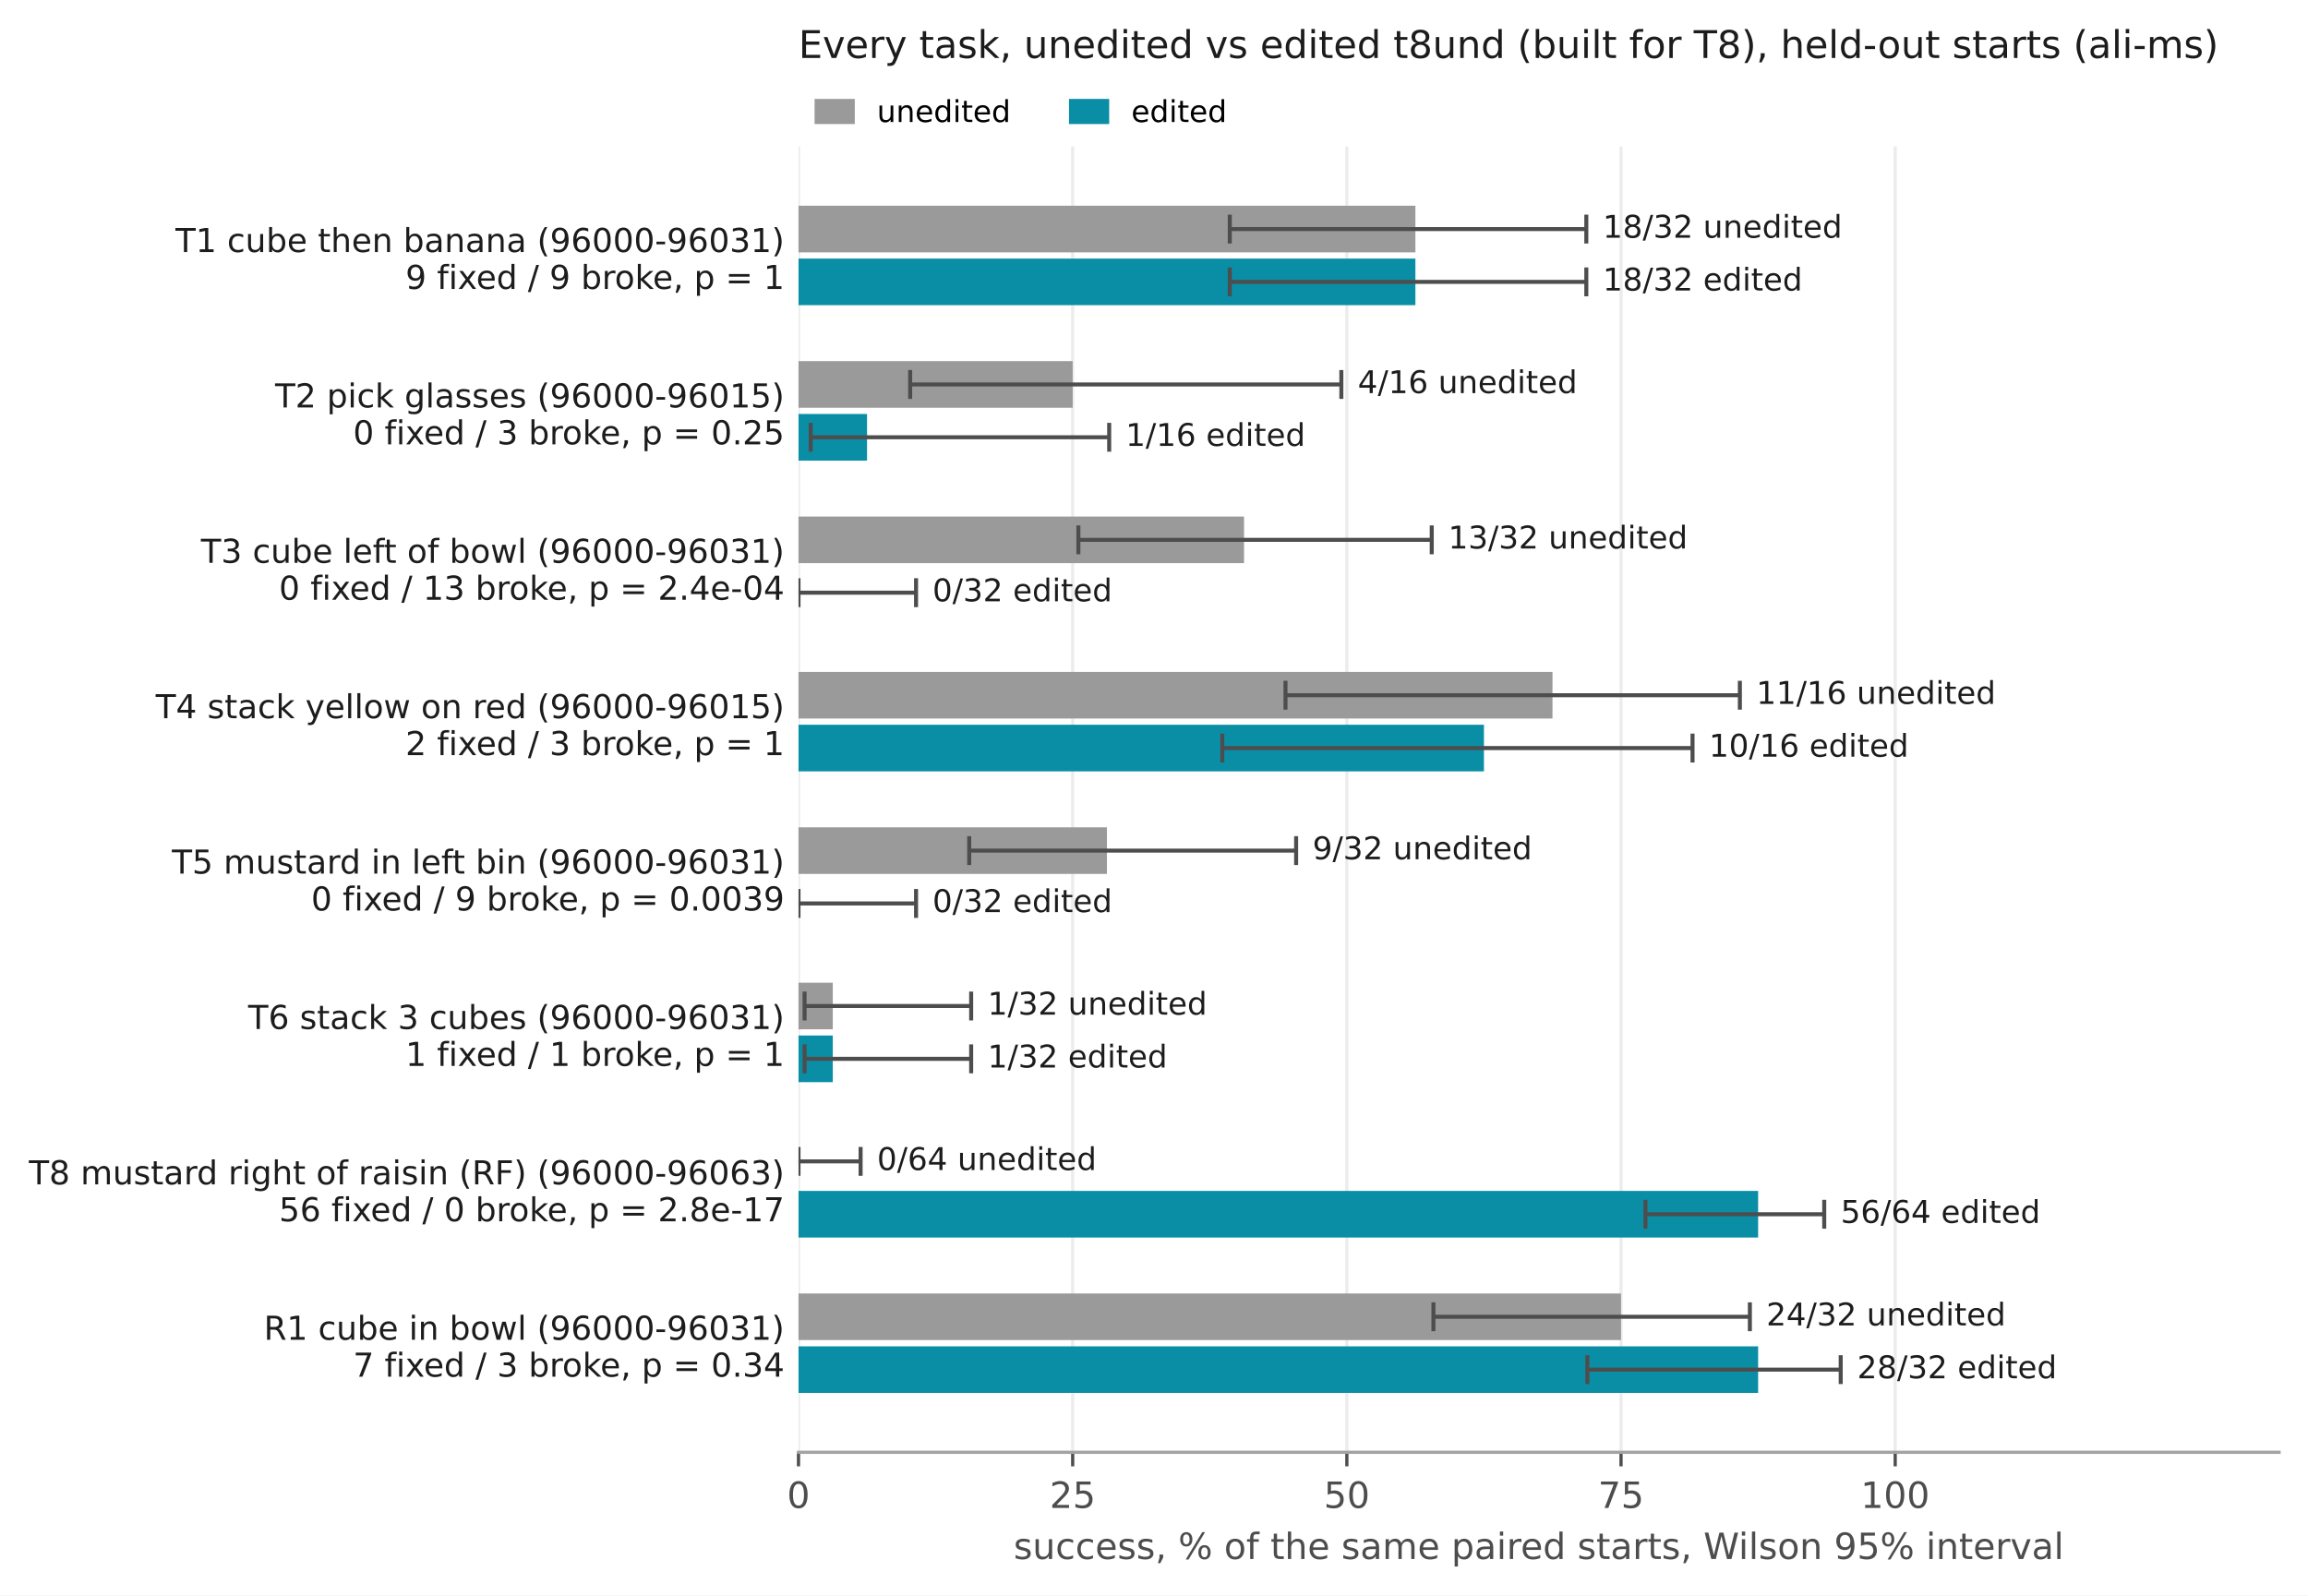
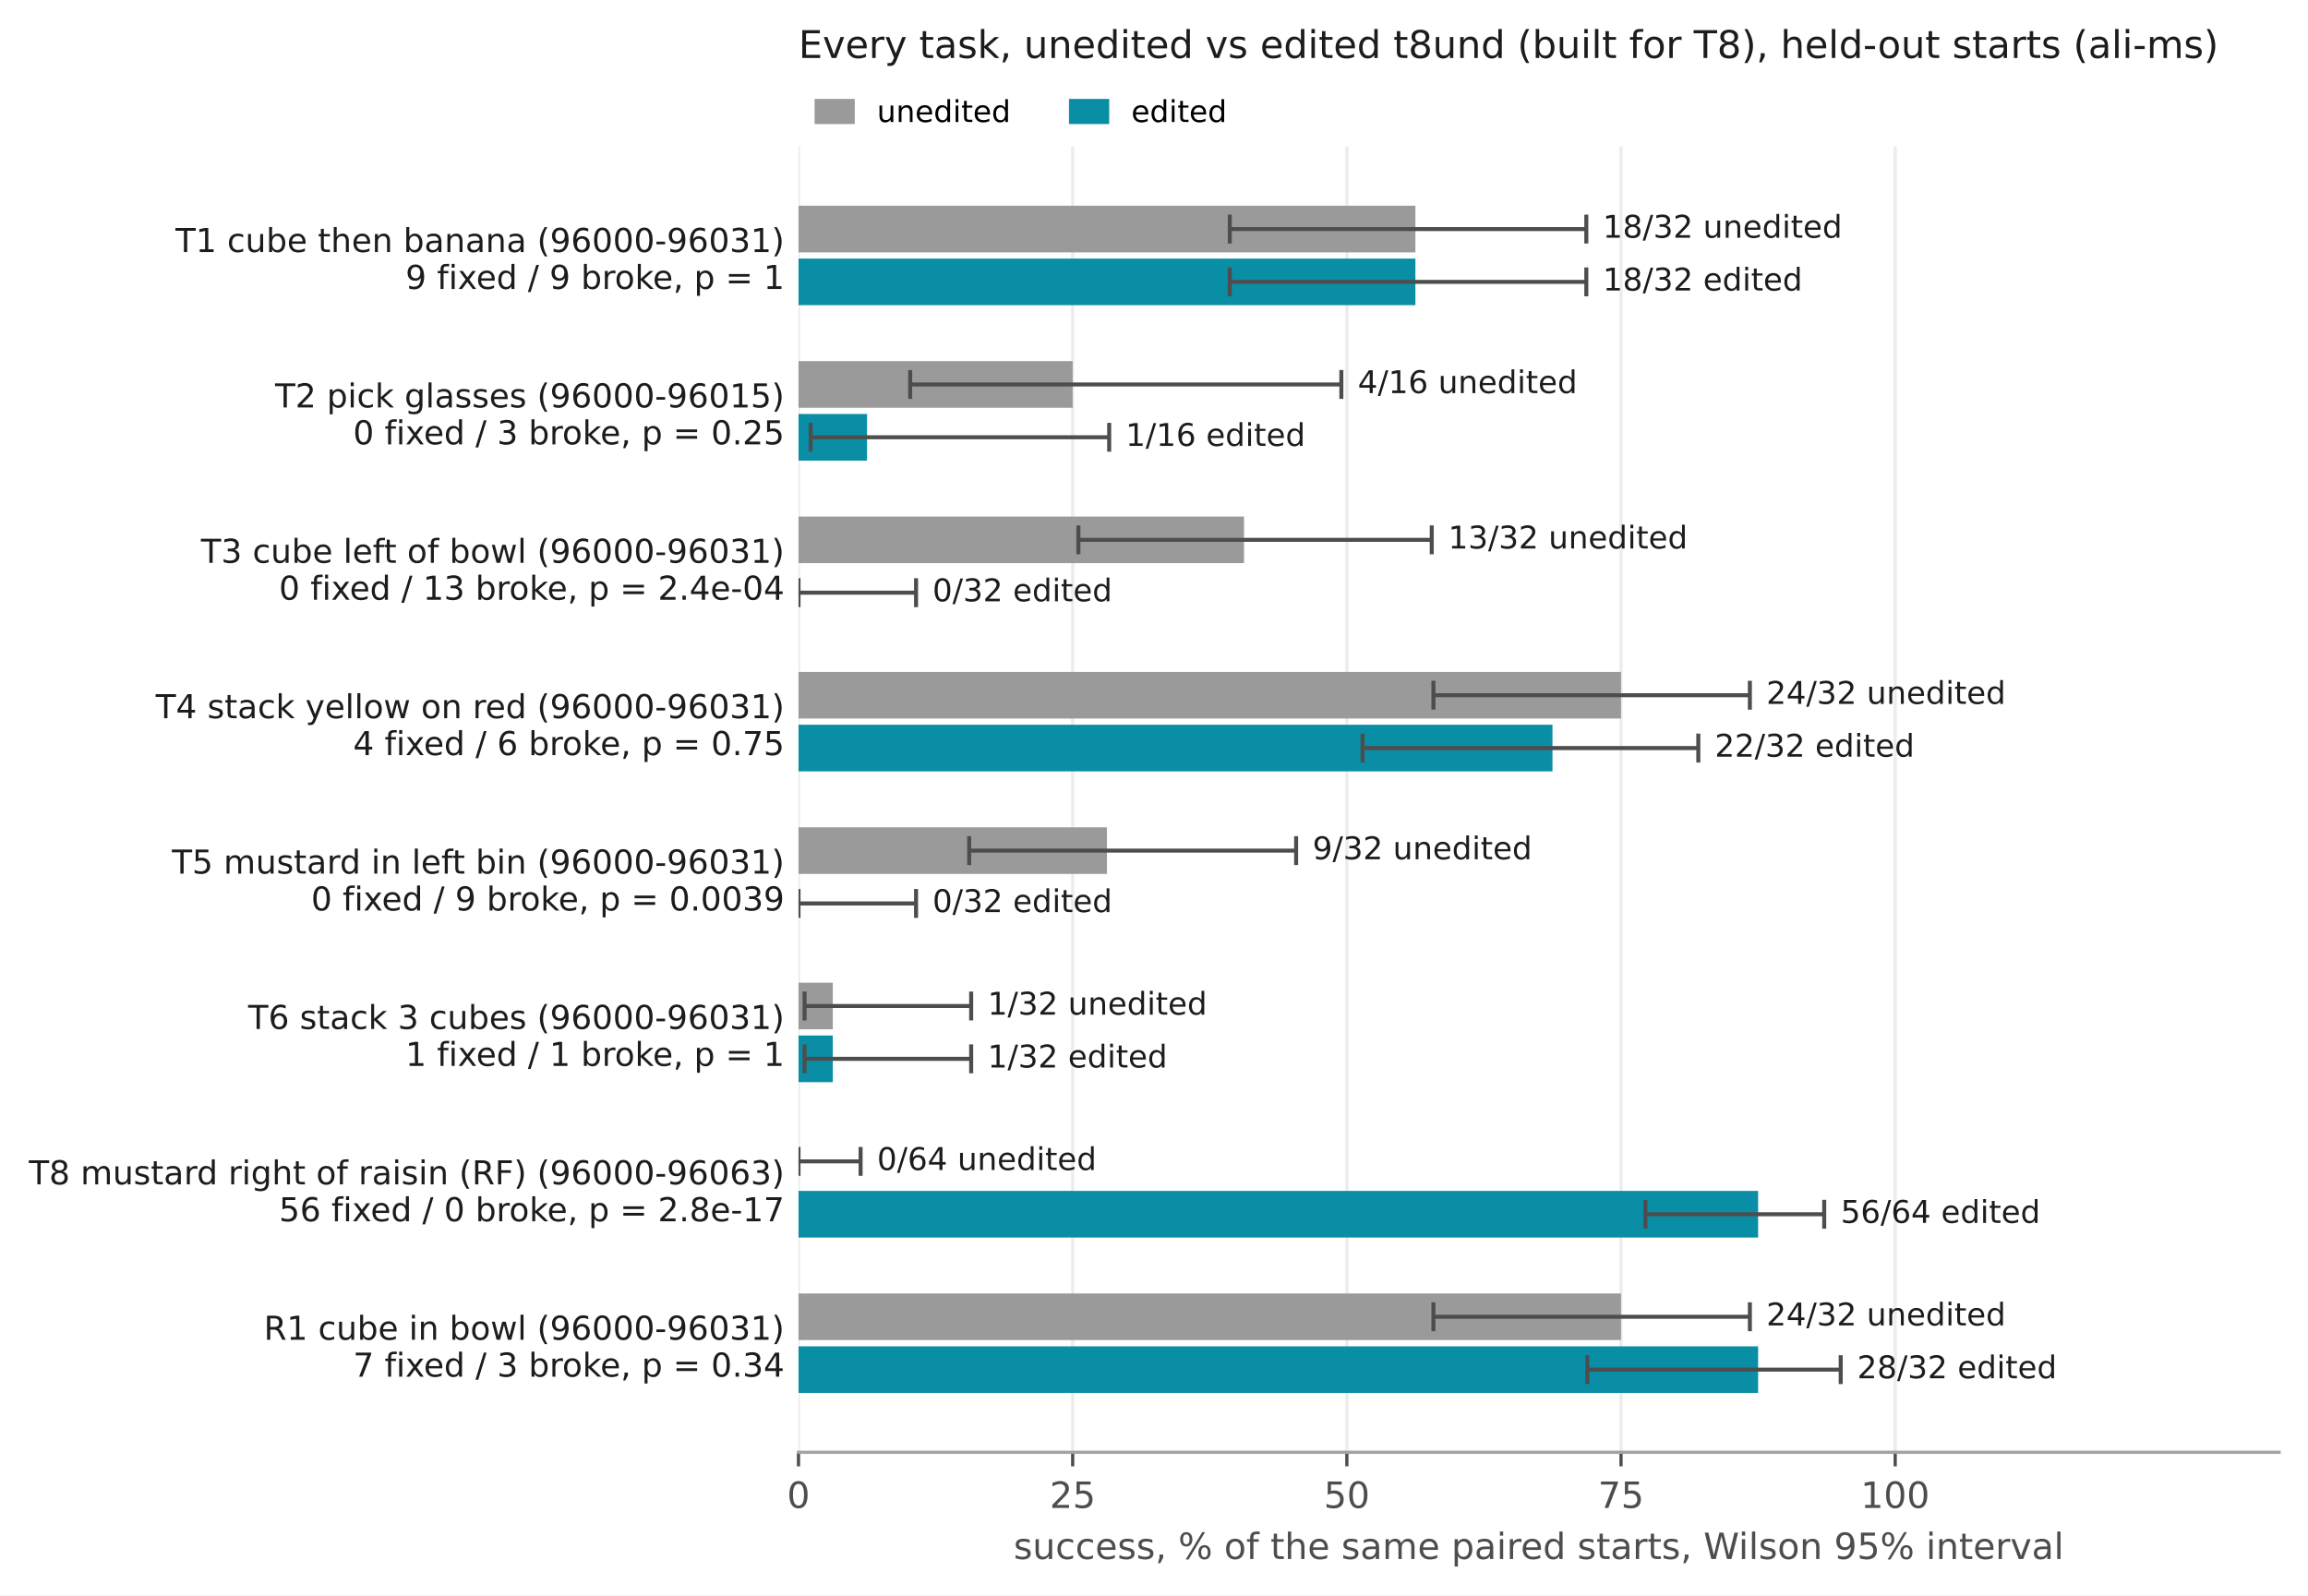
<svg xmlns="http://www.w3.org/2000/svg" xmlns:xlink="http://www.w3.org/1999/xlink" width="574.104pt" height="396.918pt" viewBox="0 0 574.104 396.918" version="1.1">
  <defs>
    <style type="text/css">*{stroke-linejoin: round; stroke-linecap: butt}</style>
  </defs>
  <g id="figure_1">
    <g id="patch_1">
      <path d="M 0 396.918  L 574.104 396.918  L 574.104 0  L 0 0  z " style="fill: #ffffff" />
    </g>
    <g id="axes_1">
      <g id="patch_2">
        <path d="M 198.624 361.297  L 566.904 361.297  L 566.904 36.419  L 198.624 36.419  z " style="fill: #ffffff" />
      </g>
      <g id="matplotlib.axis_1">
        <g id="xtick_1">
          <g id="line2d_1">
-             <path d="M 198.624 361.297  L 198.624 36.419  " clip-path="url(#p5895e2dba1)" style="fill: none; stroke: #ececec; stroke-width: 0.8; stroke-linecap: square" />
+             <path d="M 198.624 361.297  L 198.624 36.419  " clip-path="url(#p820fdd9894)" style="fill: none; stroke: #ececec; stroke-width: 0.8; stroke-linecap: square" />
          </g>
          <g id="line2d_2">
            <defs>
-               <path id="md06f50abd6" d="M 0 0  L 0 3.5  " style="stroke: #4d4d4d; stroke-width: 0.8" />
+               <path id="m420c522c2f" d="M 0 0  L 0 3.5  " style="stroke: #4d4d4d; stroke-width: 0.8" />
            </defs>
            <g>
-               <use xlink:href="#md06f50abd6" x="198.624" y="361.297" style="fill: #4d4d4d; stroke: #4d4d4d; stroke-width: 0.8" />
+               <use xlink:href="#m420c522c2f" x="198.624" y="361.297" style="fill: #4d4d4d; stroke: #4d4d4d; stroke-width: 0.8" />
            </g>
          </g>
          <g id="text_1">
            <text style="font-size: 9px; font-family: 'DejaVu Sans'; text-anchor: middle; fill: #4d4d4d" x="198.624" y="375.136" transform="rotate(-0 198.6235 375.1355)">0</text>
          </g>
        </g>
        <g id="xtick_2">
          <g id="line2d_3">
-             <path d="M 266.824 361.297  L 266.824 36.419  " clip-path="url(#p5895e2dba1)" style="fill: none; stroke: #ececec; stroke-width: 0.8; stroke-linecap: square" />
+             <path d="M 266.824 361.297  L 266.824 36.419  " clip-path="url(#p820fdd9894)" style="fill: none; stroke: #ececec; stroke-width: 0.8; stroke-linecap: square" />
          </g>
          <g id="line2d_4">
            <g>
-               <use xlink:href="#md06f50abd6" x="266.824" y="361.297" style="fill: #4d4d4d; stroke: #4d4d4d; stroke-width: 0.8" />
+               <use xlink:href="#m420c522c2f" x="266.824" y="361.297" style="fill: #4d4d4d; stroke: #4d4d4d; stroke-width: 0.8" />
            </g>
          </g>
          <g id="text_2">
            <text style="font-size: 9px; font-family: 'DejaVu Sans'; text-anchor: middle; fill: #4d4d4d" x="266.824" y="375.136" transform="rotate(-0 266.8235 375.1355)">25</text>
          </g>
        </g>
        <g id="xtick_3">
          <g id="line2d_5">
-             <path d="M 335.024 361.297  L 335.024 36.419  " clip-path="url(#p5895e2dba1)" style="fill: none; stroke: #ececec; stroke-width: 0.8; stroke-linecap: square" />
+             <path d="M 335.024 361.297  L 335.024 36.419  " clip-path="url(#p820fdd9894)" style="fill: none; stroke: #ececec; stroke-width: 0.8; stroke-linecap: square" />
          </g>
          <g id="line2d_6">
            <g>
-               <use xlink:href="#md06f50abd6" x="335.024" y="361.297" style="fill: #4d4d4d; stroke: #4d4d4d; stroke-width: 0.8" />
+               <use xlink:href="#m420c522c2f" x="335.024" y="361.297" style="fill: #4d4d4d; stroke: #4d4d4d; stroke-width: 0.8" />
            </g>
          </g>
          <g id="text_3">
            <text style="font-size: 9px; font-family: 'DejaVu Sans'; text-anchor: middle; fill: #4d4d4d" x="335.024" y="375.136" transform="rotate(-0 335.0235 375.1355)">50</text>
          </g>
        </g>
        <g id="xtick_4">
          <g id="line2d_7">
-             <path d="M 403.224 361.297  L 403.224 36.419  " clip-path="url(#p5895e2dba1)" style="fill: none; stroke: #ececec; stroke-width: 0.8; stroke-linecap: square" />
+             <path d="M 403.224 361.297  L 403.224 36.419  " clip-path="url(#p820fdd9894)" style="fill: none; stroke: #ececec; stroke-width: 0.8; stroke-linecap: square" />
          </g>
          <g id="line2d_8">
            <g>
-               <use xlink:href="#md06f50abd6" x="403.224" y="361.297" style="fill: #4d4d4d; stroke: #4d4d4d; stroke-width: 0.8" />
+               <use xlink:href="#m420c522c2f" x="403.224" y="361.297" style="fill: #4d4d4d; stroke: #4d4d4d; stroke-width: 0.8" />
            </g>
          </g>
          <g id="text_4">
            <text style="font-size: 9px; font-family: 'DejaVu Sans'; text-anchor: middle; fill: #4d4d4d" x="403.224" y="375.136" transform="rotate(-0 403.2235 375.1355)">75</text>
          </g>
        </g>
        <g id="xtick_5">
          <g id="line2d_9">
-             <path d="M 471.423 361.297  L 471.423 36.419  " clip-path="url(#p5895e2dba1)" style="fill: none; stroke: #ececec; stroke-width: 0.8; stroke-linecap: square" />
+             <path d="M 471.423 361.297  L 471.423 36.419  " clip-path="url(#p820fdd9894)" style="fill: none; stroke: #ececec; stroke-width: 0.8; stroke-linecap: square" />
          </g>
          <g id="line2d_10">
            <g>
-               <use xlink:href="#md06f50abd6" x="471.423" y="361.297" style="fill: #4d4d4d; stroke: #4d4d4d; stroke-width: 0.8" />
+               <use xlink:href="#m420c522c2f" x="471.423" y="361.297" style="fill: #4d4d4d; stroke: #4d4d4d; stroke-width: 0.8" />
            </g>
          </g>
          <g id="text_5">
            <text style="font-size: 9px; font-family: 'DejaVu Sans'; text-anchor: middle; fill: #4d4d4d" x="471.423" y="375.136" transform="rotate(-0 471.4235 375.1355)">100</text>
          </g>
        </g>
        <g id="text_6">
          <text style="font-size: 9px; font-family: 'DejaVu Sans'; text-anchor: middle; fill: #4d4d4d" x="382.764" y="387.846" transform="rotate(-0 382.7635 387.8458)">success, % of the same paired starts, Wilson 95% interval</text>
        </g>
      </g>
      <g id="matplotlib.axis_2">
        <g id="ytick_1">
          <g id="line2d_11" />
          <g id="text_7">
            <text style="font-size: 8.2px; font-family: 'DejaVu Sans'; fill: #1c1c1c" transform="translate(65.61603 333.3066)">R1 cube in bowl (96000-96031)</text>
            <text style="font-size: 8.2px; font-family: 'DejaVu Sans'; fill: #1c1c1c" transform="translate(87.82394 342.4888)">7 fixed / 3 broke, p = 0.34</text>
          </g>
        </g>
        <g id="ytick_2">
          <g id="line2d_12" />
          <g id="text_8">
            <text style="font-size: 8.2px; font-family: 'DejaVu Sans'; fill: #1c1c1c" transform="translate(7.2 294.649)">T8 mustard right of raisin (RF) (96000-96063)</text>
            <text style="font-size: 8.2px; font-family: 'DejaVu Sans'; fill: #1c1c1c" transform="translate(69.38547 303.8312)">56 fixed / 0 broke, p = 2.8e-17</text>
          </g>
        </g>
        <g id="ytick_3">
          <g id="line2d_13" />
          <g id="text_9">
            <text style="font-size: 8.2px; font-family: 'DejaVu Sans'; fill: #1c1c1c" transform="translate(61.73 255.9914)">T6 stack 3 cubes (96000-96031)</text>
            <text style="font-size: 8.2px; font-family: 'DejaVu Sans'; fill: #1c1c1c" transform="translate(100.8645 265.1736)">1 fixed / 1 broke, p = 1</text>
          </g>
        </g>
        <g id="ytick_4">
          <g id="line2d_14" />
          <g id="text_10">
            <text style="font-size: 8.2px; font-family: 'DejaVu Sans'; fill: #1c1c1c" transform="translate(42.77262 217.3338)">T5 mustard in left bin (96000-96031)</text>
            <text style="font-size: 8.2px; font-family: 'DejaVu Sans'; fill: #1c1c1c" transform="translate(77.38944 226.516)">0 fixed / 9 broke, p = 0.0039</text>
          </g>
        </g>
        <g id="ytick_5">
          <g id="line2d_15" />
          <g id="text_11">
-             <text style="font-size: 8.2px; font-family: 'DejaVu Sans'; fill: #1c1c1c" transform="translate(38.73925 178.6762)">T4 stack yellow on red (96000-96015)</text>
-             <text style="font-size: 8.2px; font-family: 'DejaVu Sans'; fill: #1c1c1c" transform="translate(100.8645 187.8585)">2 fixed / 3 broke, p = 1</text>
+             <text style="font-size: 8.2px; font-family: 'DejaVu Sans'; fill: #1c1c1c" transform="translate(38.73925 178.6762)">T4 stack yellow on red (96000-96031)</text>
+             <text style="font-size: 8.2px; font-family: 'DejaVu Sans'; fill: #1c1c1c" transform="translate(87.82394 187.8585)">4 fixed / 6 broke, p = 0.75</text>
          </g>
        </g>
        <g id="ytick_6">
          <g id="line2d_16" />
          <g id="text_12">
            <text style="font-size: 8.2px; font-family: 'DejaVu Sans'; fill: #1c1c1c" transform="translate(49.98862 140.0187)">T3 cube left of bowl (96000-96031)</text>
            <text style="font-size: 8.2px; font-family: 'DejaVu Sans'; fill: #1c1c1c" transform="translate(69.38547 149.2009)">0 fixed / 13 broke, p = 2.4e-04</text>
          </g>
        </g>
        <g id="ytick_7">
          <g id="line2d_17" />
          <g id="text_13">
            <text style="font-size: 8.2px; font-family: 'DejaVu Sans'; fill: #1c1c1c" transform="translate(68.43991 101.3611)">T2 pick glasses (96000-96015)</text>
            <text style="font-size: 8.2px; font-family: 'DejaVu Sans'; fill: #1c1c1c" transform="translate(87.82394 110.5433)">0 fixed / 3 broke, p = 0.25</text>
          </g>
        </g>
        <g id="ytick_8">
          <g id="line2d_18" />
          <g id="text_14">
            <text style="font-size: 8.2px; font-family: 'DejaVu Sans'; fill: #1c1c1c" transform="translate(43.65925 62.70347)">T1 cube then banana (96000-96031)</text>
            <text style="font-size: 8.2px; font-family: 'DejaVu Sans'; fill: #1c1c1c" transform="translate(100.8645 71.88568)">9 fixed / 9 broke, p = 1</text>
          </g>
        </g>
      </g>
      <g id="patch_3">
-         <path d="M 198.624 62.783  L 352.074 62.783  L 352.074 51.186  L 198.624 51.186  z " clip-path="url(#p5895e2dba1)" style="fill: #9a9a9a" />
+         <path d="M 198.624 62.783  L 352.074 62.783  L 352.074 51.186  L 198.624 51.186  z " clip-path="url(#p820fdd9894)" style="fill: #9a9a9a" />
      </g>
      <g id="patch_4">
-         <path d="M 198.624 75.927  L 352.074 75.927  L 352.074 64.329  L 198.624 64.329  z " clip-path="url(#p5895e2dba1)" style="fill: #0a8ea6" />
+         <path d="M 198.624 75.927  L 352.074 75.927  L 352.074 64.329  L 198.624 64.329  z " clip-path="url(#p820fdd9894)" style="fill: #0a8ea6" />
      </g>
      <g id="patch_5">
-         <path d="M 198.624 101.441  L 266.824 101.441  L 266.824 89.843  L 198.624 89.843  z " clip-path="url(#p5895e2dba1)" style="fill: #9a9a9a" />
+         <path d="M 198.624 101.441  L 266.824 101.441  L 266.824 89.843  L 198.624 89.843  z " clip-path="url(#p820fdd9894)" style="fill: #9a9a9a" />
      </g>
      <g id="patch_6">
-         <path d="M 198.624 114.584  L 215.673 114.584  L 215.673 102.987  L 198.624 102.987  z " clip-path="url(#p5895e2dba1)" style="fill: #0a8ea6" />
+         <path d="M 198.624 114.584  L 215.673 114.584  L 215.673 102.987  L 198.624 102.987  z " clip-path="url(#p820fdd9894)" style="fill: #0a8ea6" />
      </g>
      <g id="patch_7">
-         <path d="M 198.624 140.098  L 309.449 140.098  L 309.449 128.501  L 198.624 128.501  z " clip-path="url(#p5895e2dba1)" style="fill: #9a9a9a" />
+         <path d="M 198.624 140.098  L 309.449 140.098  L 309.449 128.501  L 198.624 128.501  z " clip-path="url(#p820fdd9894)" style="fill: #9a9a9a" />
      </g>
      <g id="patch_8">
-         <path d="M 198.624 153.242  L 198.624 153.242  L 198.624 141.644  L 198.624 141.644  z " clip-path="url(#p5895e2dba1)" style="fill: #0a8ea6" />
+         <path d="M 198.624 153.242  L 198.624 153.242  L 198.624 141.644  L 198.624 141.644  z " clip-path="url(#p820fdd9894)" style="fill: #0a8ea6" />
      </g>
      <g id="patch_9">
-         <path d="M 198.624 178.756  L 386.173 178.756  L 386.173 167.158  L 198.624 167.158  z " clip-path="url(#p5895e2dba1)" style="fill: #9a9a9a" />
+         <path d="M 198.624 178.756  L 403.224 178.756  L 403.224 167.158  L 198.624 167.158  z " clip-path="url(#p820fdd9894)" style="fill: #9a9a9a" />
      </g>
      <g id="patch_10">
-         <path d="M 198.624 191.899  L 369.123 191.899  L 369.123 180.302  L 198.624 180.302  z " clip-path="url(#p5895e2dba1)" style="fill: #0a8ea6" />
+         <path d="M 198.624 191.899  L 386.173 191.899  L 386.173 180.302  L 198.624 180.302  z " clip-path="url(#p820fdd9894)" style="fill: #0a8ea6" />
      </g>
      <g id="patch_11">
-         <path d="M 198.624 217.413  L 275.349 217.413  L 275.349 205.816  L 198.624 205.816  z " clip-path="url(#p5895e2dba1)" style="fill: #9a9a9a" />
+         <path d="M 198.624 217.413  L 275.349 217.413  L 275.349 205.816  L 198.624 205.816  z " clip-path="url(#p820fdd9894)" style="fill: #9a9a9a" />
      </g>
      <g id="patch_12">
-         <path d="M 198.624 230.557  L 198.624 230.557  L 198.624 218.96  L 198.624 218.96  z " clip-path="url(#p5895e2dba1)" style="fill: #0a8ea6" />
+         <path d="M 198.624 230.557  L 198.624 230.557  L 198.624 218.96  L 198.624 218.96  z " clip-path="url(#p820fdd9894)" style="fill: #0a8ea6" />
      </g>
      <g id="patch_13">
-         <path d="M 198.624 256.071  L 207.149 256.071  L 207.149 244.474  L 198.624 244.474  z " clip-path="url(#p5895e2dba1)" style="fill: #9a9a9a" />
+         <path d="M 198.624 256.071  L 207.149 256.071  L 207.149 244.474  L 198.624 244.474  z " clip-path="url(#p820fdd9894)" style="fill: #9a9a9a" />
      </g>
      <g id="patch_14">
-         <path d="M 198.624 269.215  L 207.149 269.215  L 207.149 257.617  L 198.624 257.617  z " clip-path="url(#p5895e2dba1)" style="fill: #0a8ea6" />
+         <path d="M 198.624 269.215  L 207.149 269.215  L 207.149 257.617  L 198.624 257.617  z " clip-path="url(#p820fdd9894)" style="fill: #0a8ea6" />
      </g>
      <g id="patch_15">
-         <path d="M 198.624 294.729  L 198.624 294.729  L 198.624 283.131  L 198.624 283.131  z " clip-path="url(#p5895e2dba1)" style="fill: #9a9a9a" />
+         <path d="M 198.624 294.729  L 198.624 294.729  L 198.624 283.131  L 198.624 283.131  z " clip-path="url(#p820fdd9894)" style="fill: #9a9a9a" />
      </g>
      <g id="patch_16">
-         <path d="M 198.624 307.872  L 437.324 307.872  L 437.324 296.275  L 198.624 296.275  z " clip-path="url(#p5895e2dba1)" style="fill: #0a8ea6" />
+         <path d="M 198.624 307.872  L 437.324 307.872  L 437.324 296.275  L 198.624 296.275  z " clip-path="url(#p820fdd9894)" style="fill: #0a8ea6" />
      </g>
      <g id="patch_17">
-         <path d="M 198.624 333.386  L 403.224 333.386  L 403.224 321.789  L 198.624 321.789  z " clip-path="url(#p5895e2dba1)" style="fill: #9a9a9a" />
+         <path d="M 198.624 333.386  L 403.224 333.386  L 403.224 321.789  L 198.624 321.789  z " clip-path="url(#p820fdd9894)" style="fill: #9a9a9a" />
      </g>
      <g id="patch_18">
-         <path d="M 198.624 346.53  L 437.324 346.53  L 437.324 334.932  L 198.624 334.932  z " clip-path="url(#p5895e2dba1)" style="fill: #0a8ea6" />
+         <path d="M 198.624 346.53  L 437.324 346.53  L 437.324 334.932  L 198.624 334.932  z " clip-path="url(#p820fdd9894)" style="fill: #0a8ea6" />
      </g>
      <g id="patch_19">
        <path d="M 198.624 361.297  L 566.904 361.297  " style="fill: none; stroke: #a3a3a3; stroke-width: 0.8; stroke-linejoin: miter; stroke-linecap: square" />
      </g>
      <g id="line2d_19">
-         <path d="M 305.904 56.984  L 394.588 56.984  " clip-path="url(#p5895e2dba1)" style="fill: none; stroke: #4d4d4d" />
+         <path d="M 305.904 56.984  L 394.588 56.984  " clip-path="url(#p820fdd9894)" style="fill: none; stroke: #4d4d4d" />
      </g>
      <g id="line2d_20">
-         <path d="M 305.904 60.077  L 305.904 53.892  " clip-path="url(#p5895e2dba1)" style="fill: none; stroke: #4d4d4d; stroke-linecap: square" />
+         <path d="M 305.904 60.077  L 305.904 53.892  " clip-path="url(#p820fdd9894)" style="fill: none; stroke: #4d4d4d; stroke-linecap: square" />
      </g>
      <g id="line2d_21">
-         <path d="M 394.588 60.077  L 394.588 53.892  " clip-path="url(#p5895e2dba1)" style="fill: none; stroke: #4d4d4d; stroke-linecap: square" />
+         <path d="M 394.588 60.077  L 394.588 53.892  " clip-path="url(#p820fdd9894)" style="fill: none; stroke: #4d4d4d; stroke-linecap: square" />
      </g>
      <g id="text_15">
        <text style="font-size: 7.8px; font-family: 'DejaVu Sans'; text-anchor: start; fill: #1c1c1c" x="398.68" y="59.137" transform="rotate(-0 398.6805 59.13667)">18/32 unedited</text>
      </g>
      <g id="line2d_22">
-         <path d="M 305.904 70.128  L 394.588 70.128  " clip-path="url(#p5895e2dba1)" style="fill: none; stroke: #4d4d4d" />
+         <path d="M 305.904 70.128  L 394.588 70.128  " clip-path="url(#p820fdd9894)" style="fill: none; stroke: #4d4d4d" />
      </g>
      <g id="line2d_23">
-         <path d="M 305.904 73.221  L 305.904 67.035  " clip-path="url(#p5895e2dba1)" style="fill: none; stroke: #4d4d4d; stroke-linecap: square" />
+         <path d="M 305.904 73.221  L 305.904 67.035  " clip-path="url(#p820fdd9894)" style="fill: none; stroke: #4d4d4d; stroke-linecap: square" />
      </g>
      <g id="line2d_24">
-         <path d="M 394.588 73.221  L 394.588 67.035  " clip-path="url(#p5895e2dba1)" style="fill: none; stroke: #4d4d4d; stroke-linecap: square" />
+         <path d="M 394.588 73.221  L 394.588 67.035  " clip-path="url(#p820fdd9894)" style="fill: none; stroke: #4d4d4d; stroke-linecap: square" />
      </g>
      <g id="text_16">
        <text style="font-size: 7.8px; font-family: 'DejaVu Sans'; text-anchor: start; fill: #1c1c1c" x="398.68" y="72.28" transform="rotate(-0 398.6805 72.28025)">18/32 edited</text>
      </g>
      <g id="line2d_25">
-         <path d="M 226.4 95.642  L 333.655 95.642  " clip-path="url(#p5895e2dba1)" style="fill: none; stroke: #4d4d4d" />
+         <path d="M 226.4 95.642  L 333.655 95.642  " clip-path="url(#p820fdd9894)" style="fill: none; stroke: #4d4d4d" />
      </g>
      <g id="line2d_26">
-         <path d="M 226.4 98.735  L 226.4 92.549  " clip-path="url(#p5895e2dba1)" style="fill: none; stroke: #4d4d4d; stroke-linecap: square" />
+         <path d="M 226.4 98.735  L 226.4 92.549  " clip-path="url(#p820fdd9894)" style="fill: none; stroke: #4d4d4d; stroke-linecap: square" />
      </g>
      <g id="line2d_27">
-         <path d="M 333.655 98.735  L 333.655 92.549  " clip-path="url(#p5895e2dba1)" style="fill: none; stroke: #4d4d4d; stroke-linecap: square" />
+         <path d="M 333.655 98.735  L 333.655 92.549  " clip-path="url(#p820fdd9894)" style="fill: none; stroke: #4d4d4d; stroke-linecap: square" />
      </g>
      <g id="text_17">
        <text style="font-size: 7.8px; font-family: 'DejaVu Sans'; text-anchor: start; fill: #1c1c1c" x="337.747" y="97.794" transform="rotate(-0 337.7469 97.79426)">4/16 unedited</text>
      </g>
      <g id="line2d_28">
-         <path d="M 201.657 108.786  L 275.904 108.786  " clip-path="url(#p5895e2dba1)" style="fill: none; stroke: #4d4d4d" />
+         <path d="M 201.657 108.786  L 275.904 108.786  " clip-path="url(#p820fdd9894)" style="fill: none; stroke: #4d4d4d" />
      </g>
      <g id="line2d_29">
-         <path d="M 201.657 111.878  L 201.657 105.693  " clip-path="url(#p5895e2dba1)" style="fill: none; stroke: #4d4d4d; stroke-linecap: square" />
+         <path d="M 201.657 111.878  L 201.657 105.693  " clip-path="url(#p820fdd9894)" style="fill: none; stroke: #4d4d4d; stroke-linecap: square" />
      </g>
      <g id="line2d_30">
-         <path d="M 275.904 111.878  L 275.904 105.693  " clip-path="url(#p5895e2dba1)" style="fill: none; stroke: #4d4d4d; stroke-linecap: square" />
+         <path d="M 275.904 111.878  L 275.904 105.693  " clip-path="url(#p820fdd9894)" style="fill: none; stroke: #4d4d4d; stroke-linecap: square" />
      </g>
      <g id="text_18">
        <text style="font-size: 7.8px; font-family: 'DejaVu Sans'; text-anchor: start; fill: #1c1c1c" x="279.996" y="110.938" transform="rotate(-0 279.9963 110.9378)">1/16 edited</text>
      </g>
      <g id="line2d_31">
-         <path d="M 268.241 134.3  L 356.138 134.3  " clip-path="url(#p5895e2dba1)" style="fill: none; stroke: #4d4d4d" />
+         <path d="M 268.241 134.3  L 356.138 134.3  " clip-path="url(#p820fdd9894)" style="fill: none; stroke: #4d4d4d" />
      </g>
      <g id="line2d_32">
-         <path d="M 268.241 137.392  L 268.241 131.207  " clip-path="url(#p5895e2dba1)" style="fill: none; stroke: #4d4d4d; stroke-linecap: square" />
+         <path d="M 268.241 137.392  L 268.241 131.207  " clip-path="url(#p820fdd9894)" style="fill: none; stroke: #4d4d4d; stroke-linecap: square" />
      </g>
      <g id="line2d_33">
-         <path d="M 356.138 137.392  L 356.138 131.207  " clip-path="url(#p5895e2dba1)" style="fill: none; stroke: #4d4d4d; stroke-linecap: square" />
+         <path d="M 356.138 137.392  L 356.138 131.207  " clip-path="url(#p820fdd9894)" style="fill: none; stroke: #4d4d4d; stroke-linecap: square" />
      </g>
      <g id="text_19">
        <text style="font-size: 7.8px; font-family: 'DejaVu Sans'; text-anchor: start; fill: #1c1c1c" x="360.23" y="136.452" transform="rotate(-0 360.2302 136.4519)">13/32 unedited</text>
      </g>
      <g id="line2d_34">
-         <path d="M 198.624 147.443  L 227.862 147.443  " clip-path="url(#p5895e2dba1)" style="fill: none; stroke: #4d4d4d" />
+         <path d="M 198.624 147.443  L 227.862 147.443  " clip-path="url(#p820fdd9894)" style="fill: none; stroke: #4d4d4d" />
      </g>
      <g id="line2d_35">
-         <path d="M 198.624 150.536  L 198.624 144.351  " clip-path="url(#p5895e2dba1)" style="fill: none; stroke: #4d4d4d; stroke-linecap: square" />
+         <path d="M 198.624 150.536  L 198.624 144.351  " clip-path="url(#p820fdd9894)" style="fill: none; stroke: #4d4d4d; stroke-linecap: square" />
      </g>
      <g id="line2d_36">
-         <path d="M 227.862 150.536  L 227.862 144.351  " clip-path="url(#p5895e2dba1)" style="fill: none; stroke: #4d4d4d; stroke-linecap: square" />
+         <path d="M 227.862 150.536  L 227.862 144.351  " clip-path="url(#p820fdd9894)" style="fill: none; stroke: #4d4d4d; stroke-linecap: square" />
      </g>
      <g id="text_20">
        <text style="font-size: 7.8px; font-family: 'DejaVu Sans'; text-anchor: start; fill: #1c1c1c" x="231.954" y="149.595" transform="rotate(-0 231.954 149.5954)">0/32 edited</text>
      </g>
      <g id="line2d_37">
-         <path d="M 319.759 172.957  L 432.782 172.957  " clip-path="url(#p5895e2dba1)" style="fill: none; stroke: #4d4d4d" />
+         <path d="M 356.557 172.957  L 435.271 172.957  " clip-path="url(#p820fdd9894)" style="fill: none; stroke: #4d4d4d" />
      </g>
      <g id="line2d_38">
-         <path d="M 319.759 176.05  L 319.759 169.865  " clip-path="url(#p5895e2dba1)" style="fill: none; stroke: #4d4d4d; stroke-linecap: square" />
+         <path d="M 356.557 176.05  L 356.557 169.865  " clip-path="url(#p820fdd9894)" style="fill: none; stroke: #4d4d4d; stroke-linecap: square" />
      </g>
      <g id="line2d_39">
-         <path d="M 432.782 176.05  L 432.782 169.865  " clip-path="url(#p5895e2dba1)" style="fill: none; stroke: #4d4d4d; stroke-linecap: square" />
+         <path d="M 435.271 176.05  L 435.271 169.865  " clip-path="url(#p820fdd9894)" style="fill: none; stroke: #4d4d4d; stroke-linecap: square" />
      </g>
      <g id="text_21">
-         <text style="font-size: 7.8px; font-family: 'DejaVu Sans'; text-anchor: start; fill: #1c1c1c" x="436.874" y="175.109" transform="rotate(-0 436.8744 175.1094)">11/16 unedited</text>
+         <text style="font-size: 7.8px; font-family: 'DejaVu Sans'; text-anchor: start; fill: #1c1c1c" x="439.363" y="175.109" transform="rotate(-0 439.363 175.1094)">24/32 unedited</text>
      </g>
      <g id="line2d_40">
-         <path d="M 304.036 186.101  L 421.007 186.101  " clip-path="url(#p5895e2dba1)" style="fill: none; stroke: #4d4d4d" />
+         <path d="M 338.934 186.101  L 422.449 186.101  " clip-path="url(#p820fdd9894)" style="fill: none; stroke: #4d4d4d" />
      </g>
      <g id="line2d_41">
-         <path d="M 304.036 189.193  L 304.036 183.008  " clip-path="url(#p5895e2dba1)" style="fill: none; stroke: #4d4d4d; stroke-linecap: square" />
+         <path d="M 338.934 189.193  L 338.934 183.008  " clip-path="url(#p820fdd9894)" style="fill: none; stroke: #4d4d4d; stroke-linecap: square" />
      </g>
      <g id="line2d_42">
-         <path d="M 421.007 189.193  L 421.007 183.008  " clip-path="url(#p5895e2dba1)" style="fill: none; stroke: #4d4d4d; stroke-linecap: square" />
+         <path d="M 422.449 189.193  L 422.449 183.008  " clip-path="url(#p820fdd9894)" style="fill: none; stroke: #4d4d4d; stroke-linecap: square" />
      </g>
      <g id="text_22">
-         <text style="font-size: 7.8px; font-family: 'DejaVu Sans'; text-anchor: start; fill: #1c1c1c" x="425.099" y="188.253" transform="rotate(-0 425.0987 188.253)">10/16 edited</text>
+         <text style="font-size: 7.8px; font-family: 'DejaVu Sans'; text-anchor: start; fill: #1c1c1c" x="426.541" y="188.253" transform="rotate(-0 426.541 188.253)">22/32 edited</text>
      </g>
      <g id="line2d_43">
-         <path d="M 241.084 211.615  L 322.405 211.615  " clip-path="url(#p5895e2dba1)" style="fill: none; stroke: #4d4d4d" />
+         <path d="M 241.084 211.615  L 322.405 211.615  " clip-path="url(#p820fdd9894)" style="fill: none; stroke: #4d4d4d" />
      </g>
      <g id="line2d_44">
-         <path d="M 241.084 214.707  L 241.084 208.522  " clip-path="url(#p5895e2dba1)" style="fill: none; stroke: #4d4d4d; stroke-linecap: square" />
+         <path d="M 241.084 214.707  L 241.084 208.522  " clip-path="url(#p820fdd9894)" style="fill: none; stroke: #4d4d4d; stroke-linecap: square" />
      </g>
      <g id="line2d_45">
-         <path d="M 322.405 214.707  L 322.405 208.522  " clip-path="url(#p5895e2dba1)" style="fill: none; stroke: #4d4d4d; stroke-linecap: square" />
+         <path d="M 322.405 214.707  L 322.405 208.522  " clip-path="url(#p820fdd9894)" style="fill: none; stroke: #4d4d4d; stroke-linecap: square" />
      </g>
      <g id="text_23">
        <text style="font-size: 7.8px; font-family: 'DejaVu Sans'; text-anchor: start; fill: #1c1c1c" x="326.497" y="213.767" transform="rotate(-0 326.4972 213.767)">9/32 unedited</text>
      </g>
      <g id="line2d_46">
-         <path d="M 198.624 224.758  L 227.862 224.758  " clip-path="url(#p5895e2dba1)" style="fill: none; stroke: #4d4d4d" />
+         <path d="M 198.624 224.758  L 227.862 224.758  " clip-path="url(#p820fdd9894)" style="fill: none; stroke: #4d4d4d" />
      </g>
      <g id="line2d_47">
-         <path d="M 198.624 227.851  L 198.624 221.666  " clip-path="url(#p5895e2dba1)" style="fill: none; stroke: #4d4d4d; stroke-linecap: square" />
+         <path d="M 198.624 227.851  L 198.624 221.666  " clip-path="url(#p820fdd9894)" style="fill: none; stroke: #4d4d4d; stroke-linecap: square" />
      </g>
      <g id="line2d_48">
-         <path d="M 227.862 227.851  L 227.862 221.666  " clip-path="url(#p5895e2dba1)" style="fill: none; stroke: #4d4d4d; stroke-linecap: square" />
+         <path d="M 227.862 227.851  L 227.862 221.666  " clip-path="url(#p820fdd9894)" style="fill: none; stroke: #4d4d4d; stroke-linecap: square" />
      </g>
      <g id="text_24">
        <text style="font-size: 7.8px; font-family: 'DejaVu Sans'; text-anchor: start; fill: #1c1c1c" x="231.954" y="226.911" transform="rotate(-0 231.954 226.9106)">0/32 edited</text>
      </g>
      <g id="line2d_49">
-         <path d="M 200.134 250.272  L 241.574 250.272  " clip-path="url(#p5895e2dba1)" style="fill: none; stroke: #4d4d4d" />
+         <path d="M 200.134 250.272  L 241.574 250.272  " clip-path="url(#p820fdd9894)" style="fill: none; stroke: #4d4d4d" />
      </g>
      <g id="line2d_50">
-         <path d="M 200.134 253.365  L 200.134 247.18  " clip-path="url(#p5895e2dba1)" style="fill: none; stroke: #4d4d4d; stroke-linecap: square" />
+         <path d="M 200.134 253.365  L 200.134 247.18  " clip-path="url(#p820fdd9894)" style="fill: none; stroke: #4d4d4d; stroke-linecap: square" />
      </g>
      <g id="line2d_51">
-         <path d="M 241.574 253.365  L 241.574 247.18  " clip-path="url(#p5895e2dba1)" style="fill: none; stroke: #4d4d4d; stroke-linecap: square" />
+         <path d="M 241.574 253.365  L 241.574 247.18  " clip-path="url(#p820fdd9894)" style="fill: none; stroke: #4d4d4d; stroke-linecap: square" />
      </g>
      <g id="text_25">
        <text style="font-size: 7.8px; font-family: 'DejaVu Sans'; text-anchor: start; fill: #1c1c1c" x="245.666" y="252.425" transform="rotate(-0 245.6659 252.4246)">1/32 unedited</text>
      </g>
      <g id="line2d_52">
-         <path d="M 200.134 263.416  L 241.574 263.416  " clip-path="url(#p5895e2dba1)" style="fill: none; stroke: #4d4d4d" />
+         <path d="M 200.134 263.416  L 241.574 263.416  " clip-path="url(#p820fdd9894)" style="fill: none; stroke: #4d4d4d" />
      </g>
      <g id="line2d_53">
-         <path d="M 200.134 266.509  L 200.134 260.323  " clip-path="url(#p5895e2dba1)" style="fill: none; stroke: #4d4d4d; stroke-linecap: square" />
+         <path d="M 200.134 266.509  L 200.134 260.323  " clip-path="url(#p820fdd9894)" style="fill: none; stroke: #4d4d4d; stroke-linecap: square" />
      </g>
      <g id="line2d_54">
-         <path d="M 241.574 266.509  L 241.574 260.323  " clip-path="url(#p5895e2dba1)" style="fill: none; stroke: #4d4d4d; stroke-linecap: square" />
+         <path d="M 241.574 266.509  L 241.574 260.323  " clip-path="url(#p820fdd9894)" style="fill: none; stroke: #4d4d4d; stroke-linecap: square" />
      </g>
      <g id="text_26">
        <text style="font-size: 7.8px; font-family: 'DejaVu Sans'; text-anchor: start; fill: #1c1c1c" x="245.666" y="265.568" transform="rotate(-0 245.6659 265.5682)">1/32 edited</text>
      </g>
      <g id="line2d_55">
-         <path d="M 198.624 288.93  L 214.071 288.93  " clip-path="url(#p5895e2dba1)" style="fill: none; stroke: #4d4d4d" />
+         <path d="M 198.624 288.93  L 214.071 288.93  " clip-path="url(#p820fdd9894)" style="fill: none; stroke: #4d4d4d" />
      </g>
      <g id="line2d_56">
-         <path d="M 198.624 292.023  L 198.624 285.837  " clip-path="url(#p5895e2dba1)" style="fill: none; stroke: #4d4d4d; stroke-linecap: square" />
+         <path d="M 198.624 292.023  L 198.624 285.837  " clip-path="url(#p820fdd9894)" style="fill: none; stroke: #4d4d4d; stroke-linecap: square" />
      </g>
      <g id="line2d_57">
-         <path d="M 214.071 292.023  L 214.071 285.837  " clip-path="url(#p5895e2dba1)" style="fill: none; stroke: #4d4d4d; stroke-linecap: square" />
+         <path d="M 214.071 292.023  L 214.071 285.837  " clip-path="url(#p820fdd9894)" style="fill: none; stroke: #4d4d4d; stroke-linecap: square" />
      </g>
      <g id="text_27">
        <text style="font-size: 7.8px; font-family: 'DejaVu Sans'; text-anchor: start; fill: #1c1c1c" x="218.163" y="291.082" transform="rotate(-0 218.1625 291.0822)">0/64 unedited</text>
      </g>
      <g id="line2d_58">
-         <path d="M 409.294 302.073  L 453.767 302.073  " clip-path="url(#p5895e2dba1)" style="fill: none; stroke: #4d4d4d" />
+         <path d="M 409.294 302.073  L 453.767 302.073  " clip-path="url(#p820fdd9894)" style="fill: none; stroke: #4d4d4d" />
      </g>
      <g id="line2d_59">
-         <path d="M 409.294 305.166  L 409.294 298.981  " clip-path="url(#p5895e2dba1)" style="fill: none; stroke: #4d4d4d; stroke-linecap: square" />
+         <path d="M 409.294 305.166  L 409.294 298.981  " clip-path="url(#p820fdd9894)" style="fill: none; stroke: #4d4d4d; stroke-linecap: square" />
      </g>
      <g id="line2d_60">
-         <path d="M 453.767 305.166  L 453.767 298.981  " clip-path="url(#p5895e2dba1)" style="fill: none; stroke: #4d4d4d; stroke-linecap: square" />
+         <path d="M 453.767 305.166  L 453.767 298.981  " clip-path="url(#p820fdd9894)" style="fill: none; stroke: #4d4d4d; stroke-linecap: square" />
      </g>
      <g id="text_28">
        <text style="font-size: 7.8px; font-family: 'DejaVu Sans'; text-anchor: start; fill: #1c1c1c" x="457.859" y="304.226" transform="rotate(-0 457.8592 304.2258)">56/64 edited</text>
      </g>
      <g id="line2d_61">
-         <path d="M 356.557 327.587  L 435.271 327.587  " clip-path="url(#p5895e2dba1)" style="fill: none; stroke: #4d4d4d" />
+         <path d="M 356.557 327.587  L 435.271 327.587  " clip-path="url(#p820fdd9894)" style="fill: none; stroke: #4d4d4d" />
      </g>
      <g id="line2d_62">
-         <path d="M 356.557 330.68  L 356.557 324.495  " clip-path="url(#p5895e2dba1)" style="fill: none; stroke: #4d4d4d; stroke-linecap: square" />
+         <path d="M 356.557 330.68  L 356.557 324.495  " clip-path="url(#p820fdd9894)" style="fill: none; stroke: #4d4d4d; stroke-linecap: square" />
      </g>
      <g id="line2d_63">
-         <path d="M 435.271 330.68  L 435.271 324.495  " clip-path="url(#p5895e2dba1)" style="fill: none; stroke: #4d4d4d; stroke-linecap: square" />
+         <path d="M 435.271 330.68  L 435.271 324.495  " clip-path="url(#p820fdd9894)" style="fill: none; stroke: #4d4d4d; stroke-linecap: square" />
      </g>
      <g id="text_29">
        <text style="font-size: 7.8px; font-family: 'DejaVu Sans'; text-anchor: start; fill: #1c1c1c" x="439.363" y="329.74" transform="rotate(-0 439.363 329.7398)">24/32 unedited</text>
      </g>
      <g id="line2d_64">
-         <path d="M 394.853 340.731  L 457.865 340.731  " clip-path="url(#p5895e2dba1)" style="fill: none; stroke: #4d4d4d" />
+         <path d="M 394.853 340.731  L 457.865 340.731  " clip-path="url(#p820fdd9894)" style="fill: none; stroke: #4d4d4d" />
      </g>
      <g id="line2d_65">
-         <path d="M 394.853 343.824  L 394.853 337.638  " clip-path="url(#p5895e2dba1)" style="fill: none; stroke: #4d4d4d; stroke-linecap: square" />
+         <path d="M 394.853 343.824  L 394.853 337.638  " clip-path="url(#p820fdd9894)" style="fill: none; stroke: #4d4d4d; stroke-linecap: square" />
      </g>
      <g id="line2d_66">
-         <path d="M 457.865 343.824  L 457.865 337.638  " clip-path="url(#p5895e2dba1)" style="fill: none; stroke: #4d4d4d; stroke-linecap: square" />
+         <path d="M 457.865 343.824  L 457.865 337.638  " clip-path="url(#p820fdd9894)" style="fill: none; stroke: #4d4d4d; stroke-linecap: square" />
      </g>
      <g id="text_30">
        <text style="font-size: 7.8px; font-family: 'DejaVu Sans'; text-anchor: start; fill: #1c1c1c" x="461.957" y="342.883" transform="rotate(-0 461.957 342.8834)">28/32 edited</text>
      </g>
      <g id="text_31">
        <text style="font-size: 9.5px; font-family: 'DejaVu Sans'; text-anchor: start; fill: #1c1c1c" x="198.624" y="14.419" transform="rotate(-0 198.6235 14.41852)">Every task, unedited vs edited t8und (built for T8), held-out starts (ali-ms)</text>
      </g>
      <g id="legend_1">
        <g id="patch_20">
          <path d="M 203.124 30.359  L 212.124 30.359  L 212.124 25.109  L 203.124 25.109  z " style="fill: #9a9a9a; stroke: #9a9a9a; stroke-linejoin: miter" />
        </g>
        <g id="text_32">
          <text style="font-size: 7.5px; font-family: 'DejaVu Sans'; text-anchor: start" x="218.124" y="30.359" transform="rotate(-0 218.1235 30.35875)">unedited</text>
        </g>
        <g id="patch_21">
          <path d="M 266.406 30.359  L 275.406 30.359  L 275.406 25.109  L 266.406 25.109  z " style="fill: #0a8ea6; stroke: #0a8ea6; stroke-linejoin: miter" />
        </g>
        <g id="text_33">
          <text style="font-size: 7.5px; font-family: 'DejaVu Sans'; text-anchor: start" x="281.406" y="30.359" transform="rotate(-0 281.4059 30.35875)">edited</text>
        </g>
      </g>
    </g>
  </g>
  <defs>
-     <clipPath id="p5895e2dba1">
+     <clipPath id="p820fdd9894">
      <rect x="198.624" y="36.419" width="368.28" height="324.878" />
    </clipPath>
  </defs>
</svg>
